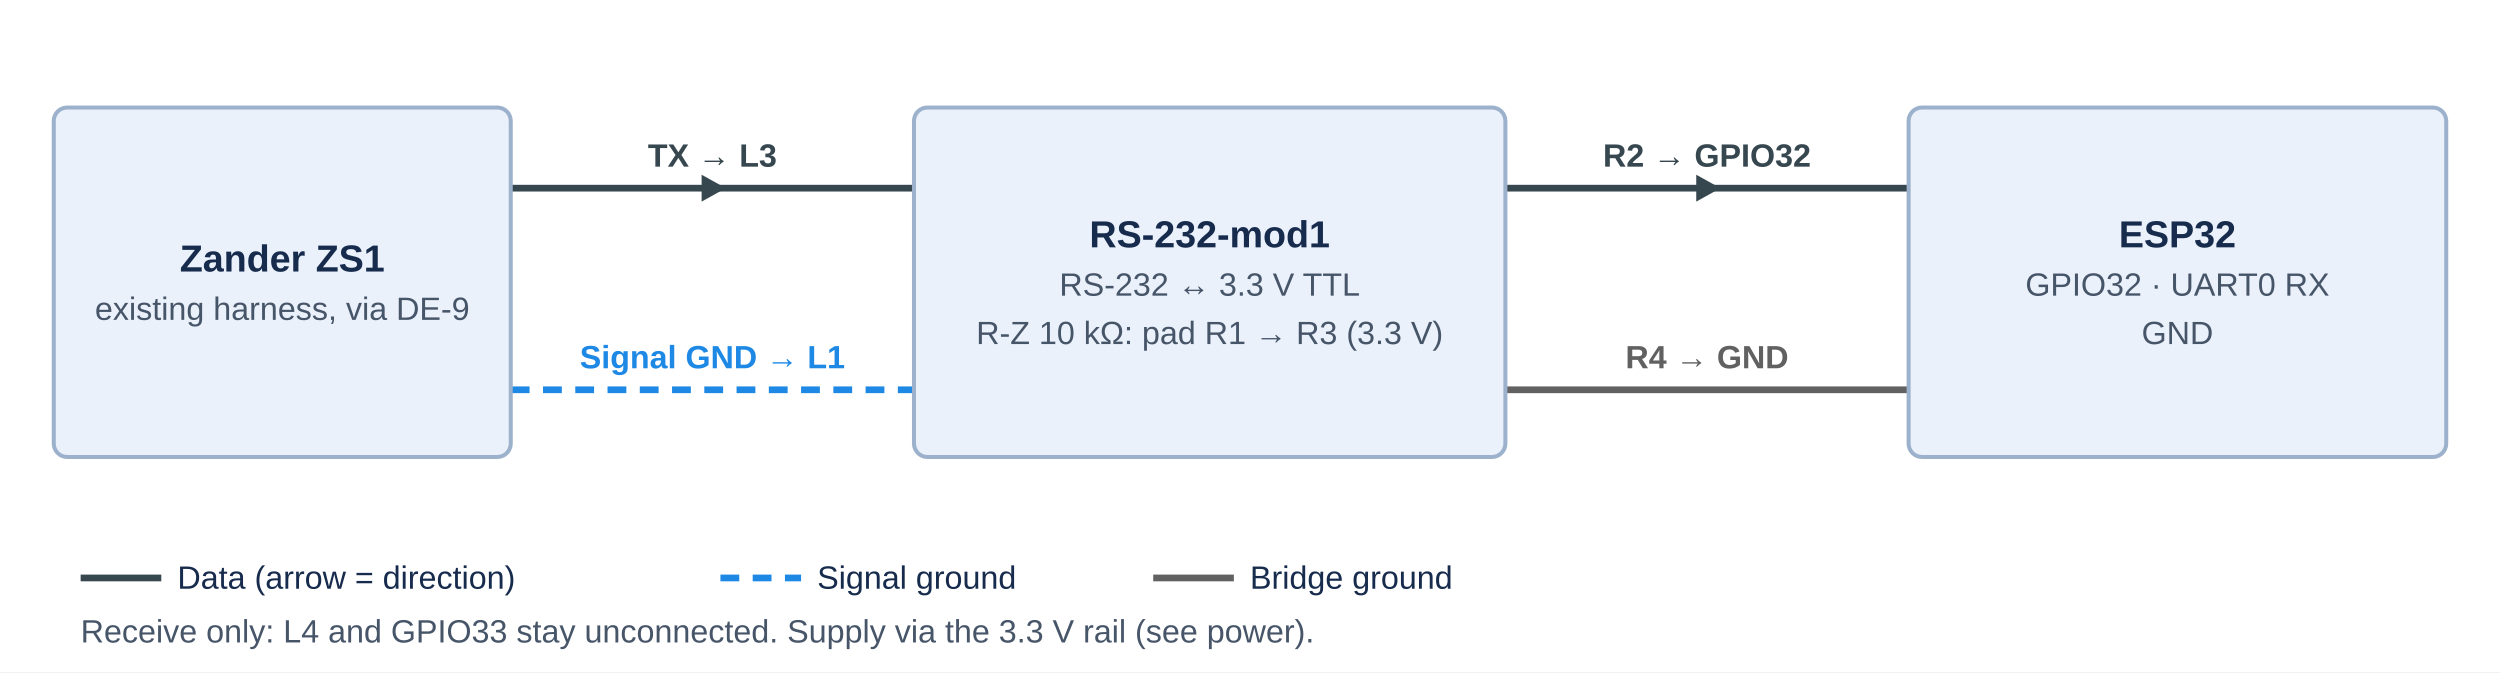
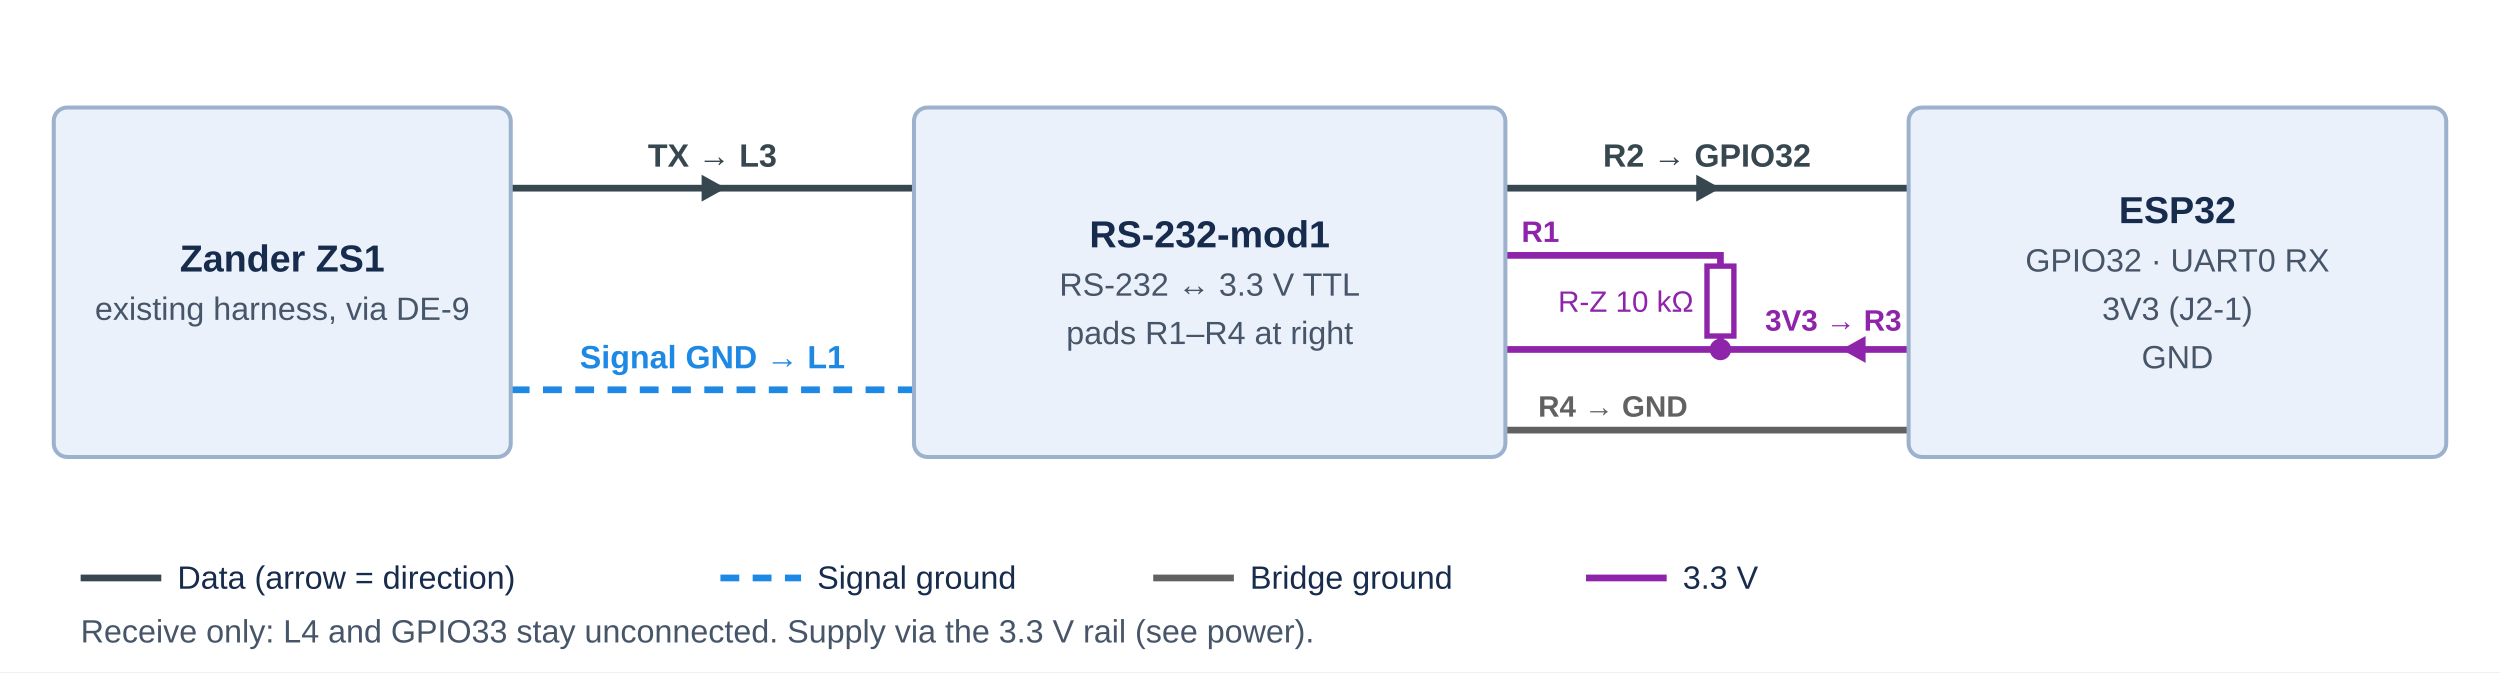
<svg xmlns="http://www.w3.org/2000/svg" width="930" height="250" viewBox="0 0 930 250" role="img" aria-labelledby="title desc">
  <rect width="930" height="250" fill="white" />
  <g font-family="Arial,sans-serif">
    <path d="M190 70 L340 70" stroke="#37474f" stroke-width="2.5" fill="none" />
    <path d="M560 70 L710 70" stroke="#37474f" stroke-width="2.5" fill="none" />
    <path d="M190 145 L340 145" stroke="#1e88e5" stroke-width="2.5" fill="none" stroke-dasharray="7 5" />
-     <path d="M560 145 L710 145" stroke="#616161" stroke-width="2.5" fill="none" />
+     <path d="M560 95 L640 95 L640 130" stroke="#8e24aa" stroke-width="2.5" fill="none" />
+     <path d="M710 130 L560 130" stroke="#8e24aa" stroke-width="2.5" fill="none" />
+     <path d="M560 160 L710 160" stroke="#616161" stroke-width="2.5" fill="none" />
    <path d="M30 215 H60" stroke="#37474f" stroke-width="2.5" />
    <path d="M268 215 H298" stroke="#1e88e5" stroke-width="2.5" stroke-dasharray="7 5" />
    <path d="M429 215 H459" stroke="#616161" stroke-width="2.5" />
+     <path d="M590 215 H620" stroke="#8e24aa" stroke-width="2.5" />
    <polygon points="261,65 261,75 270,70" fill="#37474f" />
    <polygon points="631,65 631,75 640,70" fill="#37474f" />
+     <polygon points="694,125 694,135 685,130" fill="#8e24aa" />
+     <circle cx="640" cy="130" r="4" fill="#8e24aa" />
    <rect x="20" y="40" width="170" height="130" rx="5" fill="#eaf1fb" stroke="#9cb1cc" stroke-width="1.5" />
    <rect x="340" y="40" width="220" height="130" rx="5" fill="#eaf1fb" stroke="#9cb1cc" stroke-width="1.5" />
    <rect x="710" y="40" width="200" height="130" rx="5" fill="#eaf1fb" stroke="#9cb1cc" stroke-width="1.5" />
+     <rect x="635.0" y="99.0" width="10" height="26" fill="white" stroke="#8e24aa" stroke-width="2" />
    <text x="105.0" y="101.0" font-size="14" fill="#172b4d" text-anchor="middle" font-weight="700">Zander ZS1</text>
    <text x="105.0" y="119.0" font-size="12" fill="#475569" text-anchor="middle">existing harness, via DE-9</text>
    <text x="450.0" y="92.0" font-size="14" fill="#172b4d" text-anchor="middle" font-weight="700">RS-232-mod1</text>
    <text x="450.0" y="110.0" font-size="12" fill="#475569" text-anchor="middle">RS-232 ↔ 3.3 V TTL</text>
-     <text x="450.0" y="128.0" font-size="12" fill="#475569" text-anchor="middle">R-Z 10 kΩ: pad R1 → R3 (3.3 V)</text>
-     <text x="810.0" y="92.0" font-size="14" fill="#172b4d" text-anchor="middle" font-weight="700">ESP32</text>
-     <text x="810.0" y="110.0" font-size="12" fill="#475569" text-anchor="middle">GPIO32 · UART0 RX</text>
-     <text x="810.0" y="128.0" font-size="12" fill="#475569" text-anchor="middle">GND</text>
+     <text x="450.0" y="128.0" font-size="12" fill="#475569" text-anchor="middle">pads R1–R4 at right</text>
+     <text x="810.0" y="83.0" font-size="14" fill="#172b4d" text-anchor="middle" font-weight="700">ESP32</text>
+     <text x="810.0" y="101.0" font-size="12" fill="#475569" text-anchor="middle">GPIO32 · UART0 RX</text>
+     <text x="810.0" y="119.0" font-size="12" fill="#475569" text-anchor="middle">3V3 (J2-1)</text>
+     <text x="810.0" y="137.0" font-size="12" fill="#475569" text-anchor="middle">GND</text>
    <text x="265" y="62" font-size="12" fill="#37474f" text-anchor="middle" font-weight="700">TX → L3</text>
    <text x="635" y="62" font-size="12" fill="#37474f" text-anchor="middle" font-weight="700">R2 → GPIO32</text>
    <text x="265" y="137" font-size="12" fill="#1e88e5" text-anchor="middle" font-weight="700">Signal GND → L1</text>
-     <text x="635" y="137" font-size="12" fill="#616161" text-anchor="middle" font-weight="700">R4 → GND</text>
+     <text x="566" y="90" font-size="11" fill="#8e24aa" text-anchor="start" font-weight="700">R1</text>
+     <text x="630" y="116" font-size="11" fill="#8e24aa" text-anchor="end">R-Z 10 kΩ</text>
+     <text x="682" y="123" font-size="11" fill="#8e24aa" text-anchor="middle" font-weight="700">3V3 → R3</text>
+     <text x="600" y="155" font-size="11" fill="#616161" text-anchor="middle" font-weight="700">R4 → GND</text>
    <text x="66" y="219" font-size="12" fill="#172b4d" text-anchor="start">Data (arrow = direction)</text>
    <text x="304" y="219" font-size="12" fill="#172b4d" text-anchor="start">Signal ground</text>
    <text x="465" y="219" font-size="12" fill="#172b4d" text-anchor="start">Bridge ground</text>
+     <text x="626" y="219" font-size="12" fill="#172b4d" text-anchor="start">3.3 V</text>
    <text x="30" y="239" font-size="12" fill="#475569" text-anchor="start">Receive only: L4 and GPIO33 stay unconnected. Supply via the 3.3 V rail (see power).</text>
  </g>
</svg>
